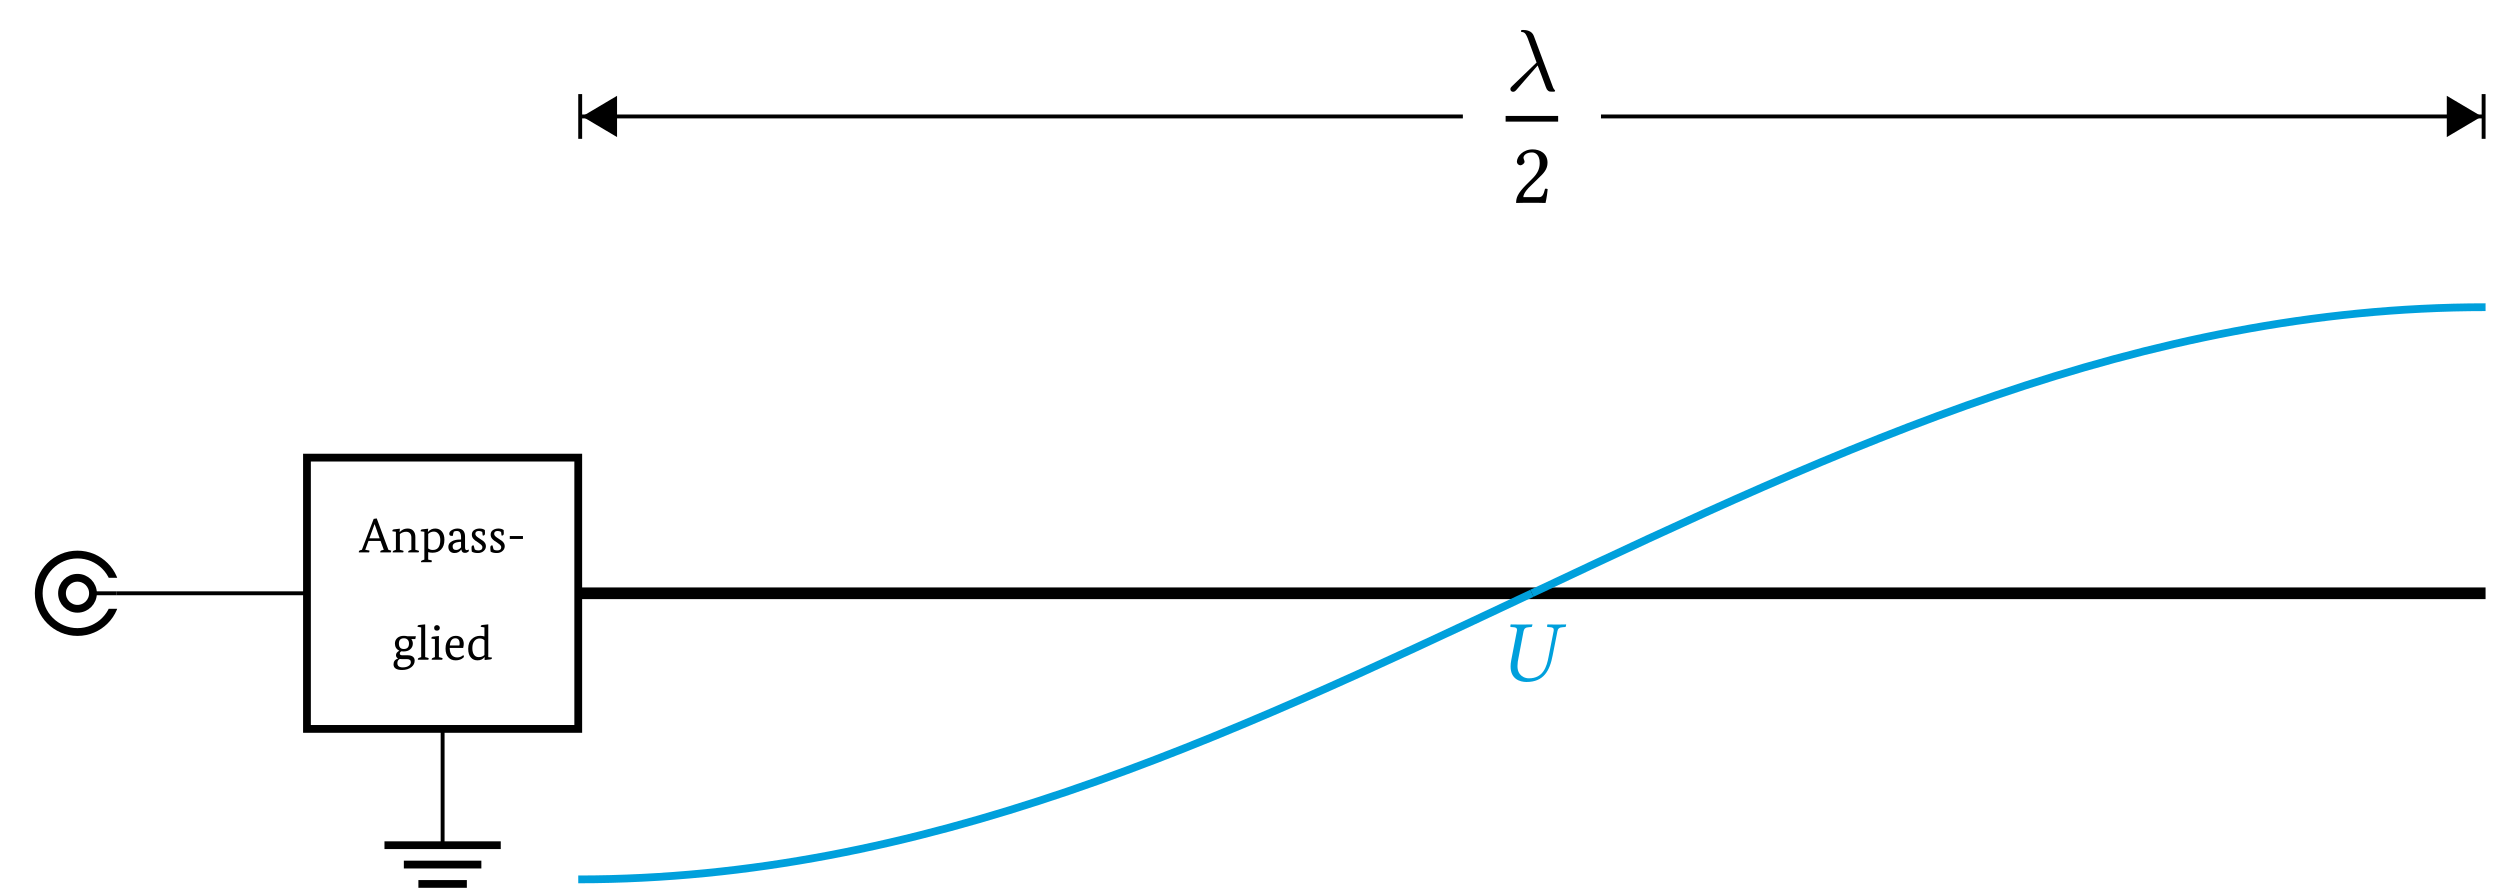
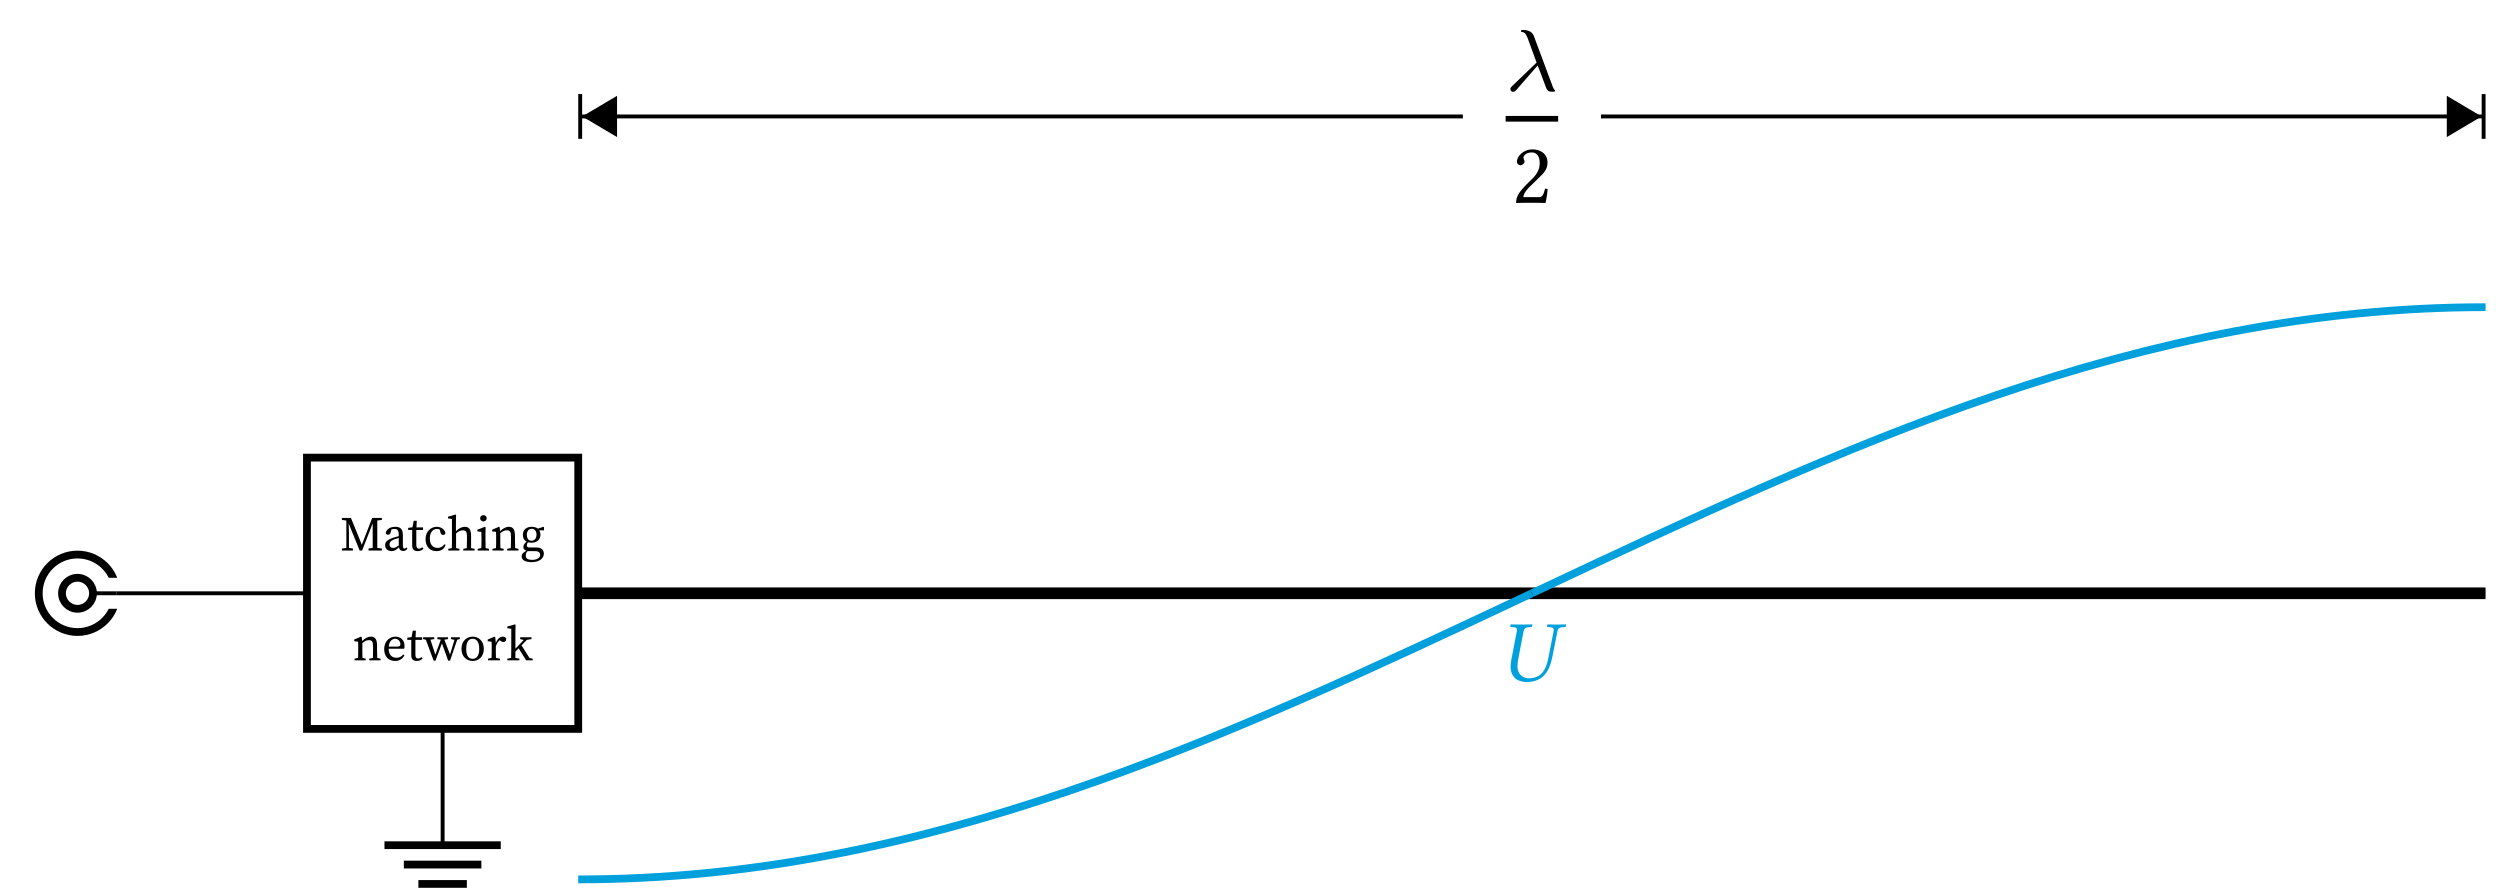
- <svg xmlns="http://www.w3.org/2000/svg" xmlns:xlink="http://www.w3.org/1999/xlink" width="255.117pt" height="90.838pt" viewBox="0 0 255.117 90.838" version="1.2">
+ <svg xmlns="http://www.w3.org/2000/svg" xmlns:xlink="http://www.w3.org/1999/xlink" width="255.117" height="90.838" viewBox="0 0 255.117 90.838">
  <defs>
    <g>
-       <symbol overflow="visible" id="glyph0-0">
-         <path style="stroke:none;" d="M 0.25 0 L 0.25 -3.484 L 2.672 -3.484 L 2.672 0 Z M 0.5 -0.25 L 2.422 -0.25 L 2.422 -3.234 L 0.5 -3.234 Z M 0.5 -0.25 " />
-       </symbol>
-       <symbol overflow="visible" id="glyph0-1">
-         <path style="stroke:none;" d="M 2.5 -0.266 L 2.172 -1.172 L 0.938 -1.172 L 0.609 -0.266 L 0.984 -0.203 C 1.023 -0.191 1.047 -0.176 1.047 -0.156 C 1.047 -0.125 1.031 -0.07 1 0 L -0.047 0 C -0.047 -0.008 -0.047 -0.023 -0.047 -0.047 C -0.047 -0.141 0.008 -0.203 0.125 -0.234 L 0.266 -0.266 L 1.469 -3.422 L 1.781 -3.469 L 2.969 -0.266 L 3.188 -0.203 C 3.238 -0.191 3.266 -0.176 3.266 -0.156 C 3.266 -0.133 3.242 -0.082 3.203 0 L 2.141 0 C 2.141 -0.008 2.141 -0.023 2.141 -0.047 C 2.141 -0.141 2.195 -0.195 2.312 -0.219 Z M 1.031 -1.438 L 2.078 -1.438 L 1.562 -2.891 Z M 1.031 -1.438 " />
-       </symbol>
-       <symbol overflow="visible" id="glyph0-2">
-         <path style="stroke:none;" d="M 0.5 -0.266 L 0.5 -2.109 L 0.141 -2.156 C 0.141 -2.176 0.141 -2.191 0.141 -2.203 C 0.141 -2.297 0.203 -2.348 0.328 -2.359 L 0.906 -2.422 L 0.875 -2.078 L 0.891 -2.078 C 1.004 -2.191 1.102 -2.27 1.188 -2.312 C 1.332 -2.395 1.508 -2.438 1.719 -2.438 C 1.957 -2.438 2.145 -2.359 2.281 -2.203 C 2.414 -2.055 2.484 -1.844 2.484 -1.562 L 2.484 -0.266 L 2.781 -0.188 C 2.832 -0.176 2.859 -0.156 2.859 -0.125 C 2.859 -0.082 2.836 -0.039 2.797 0 L 1.75 0 C 1.75 -0.008 1.75 -0.02 1.75 -0.031 C 1.75 -0.113 1.797 -0.172 1.891 -0.203 L 2.078 -0.266 L 2.078 -1.531 C 2.078 -1.727 2.02 -1.879 1.906 -1.984 C 1.812 -2.066 1.691 -2.109 1.547 -2.109 C 1.305 -2.109 1.094 -2.031 0.906 -1.875 L 0.906 -0.266 L 1.203 -0.188 C 1.254 -0.176 1.281 -0.156 1.281 -0.125 C 1.281 -0.082 1.266 -0.039 1.234 0 L 0.172 0 C 0.172 -0.008 0.172 -0.02 0.172 -0.031 C 0.172 -0.113 0.223 -0.172 0.328 -0.203 Z M 0.5 -0.266 " />
-       </symbol>
-       <symbol overflow="visible" id="glyph0-3">
-         <path style="stroke:none;" d="M 0.484 0.734 L 0.484 -2.109 L 0.109 -2.156 C 0.109 -2.176 0.109 -2.191 0.109 -2.203 C 0.109 -2.297 0.172 -2.348 0.297 -2.359 L 0.875 -2.422 L 0.844 -2.094 L 0.859 -2.094 C 1.055 -2.32 1.301 -2.438 1.594 -2.438 C 1.883 -2.438 2.113 -2.332 2.281 -2.125 C 2.445 -1.926 2.531 -1.648 2.531 -1.297 C 2.531 -0.859 2.414 -0.523 2.188 -0.297 C 1.977 -0.078 1.688 0.031 1.312 0.031 C 1.164 0.031 1.02 0.008 0.875 -0.031 L 0.875 0.734 L 1.172 0.797 C 1.223 0.805 1.25 0.828 1.25 0.859 C 1.25 0.91 1.234 0.957 1.203 1 L 0.141 1 C 0.141 0.977 0.141 0.961 0.141 0.953 C 0.141 0.879 0.191 0.828 0.297 0.797 Z M 1.453 -2.125 C 1.234 -2.125 1.039 -2.047 0.875 -1.891 L 0.875 -0.406 C 1.008 -0.301 1.164 -0.25 1.344 -0.25 C 1.852 -0.25 2.109 -0.586 2.109 -1.266 C 2.109 -1.535 2.047 -1.742 1.922 -1.891 C 1.805 -2.047 1.648 -2.125 1.453 -2.125 Z M 1.453 -2.125 " />
-       </symbol>
-       <symbol overflow="visible" id="glyph0-4">
-         <path style="stroke:none;" d="M 1.484 -1.547 C 1.484 -1.766 1.445 -1.926 1.375 -2.031 C 1.312 -2.133 1.203 -2.188 1.047 -2.188 C 0.941 -2.188 0.844 -2.164 0.75 -2.125 C 0.707 -2.039 0.672 -1.895 0.641 -1.688 C 0.586 -1.688 0.551 -1.688 0.531 -1.688 C 0.363 -1.688 0.281 -1.758 0.281 -1.906 C 0.281 -2.051 0.367 -2.176 0.547 -2.281 C 0.723 -2.383 0.914 -2.438 1.125 -2.438 C 1.633 -2.438 1.891 -2.16 1.891 -1.609 L 1.891 -0.516 C 1.891 -0.328 1.945 -0.234 2.062 -0.234 C 2.133 -0.234 2.191 -0.254 2.234 -0.297 C 2.266 -0.254 2.281 -0.207 2.281 -0.156 C 2.281 -0.125 2.25 -0.086 2.188 -0.047 C 2.113 0.016 2.016 0.047 1.891 0.047 C 1.66 0.047 1.535 -0.066 1.516 -0.297 L 1.5 -0.297 C 1.344 -0.055 1.113 0.062 0.812 0.062 C 0.625 0.062 0.473 0.004 0.359 -0.109 C 0.242 -0.223 0.188 -0.379 0.188 -0.578 C 0.188 -0.816 0.312 -1.004 0.562 -1.141 C 0.77 -1.254 1.031 -1.312 1.344 -1.312 L 1.484 -1.312 Z M 0.984 -0.25 C 1.172 -0.25 1.336 -0.336 1.484 -0.516 L 1.484 -1.078 L 1.344 -1.078 C 0.863 -1.035 0.625 -0.883 0.625 -0.625 C 0.625 -0.375 0.742 -0.25 0.984 -0.25 Z M 0.984 -0.25 " />
-       </symbol>
-       <symbol overflow="visible" id="glyph0-5">
-         <path style="stroke:none;" d="M 0.562 -0.312 C 0.656 -0.238 0.773 -0.203 0.922 -0.203 C 1.203 -0.203 1.344 -0.312 1.344 -0.531 C 1.344 -0.625 1.297 -0.711 1.203 -0.797 C 1.148 -0.848 1.047 -0.926 0.891 -1.031 C 0.691 -1.145 0.551 -1.25 0.469 -1.344 C 0.332 -1.477 0.266 -1.633 0.266 -1.812 C 0.266 -2.008 0.336 -2.16 0.484 -2.266 C 0.641 -2.379 0.832 -2.438 1.062 -2.438 C 1.281 -2.438 1.457 -2.383 1.594 -2.281 C 1.602 -2.156 1.609 -2.051 1.609 -1.969 C 1.609 -1.801 1.547 -1.719 1.422 -1.719 C 1.41 -1.719 1.395 -1.723 1.375 -1.734 L 1.328 -2.094 C 1.211 -2.156 1.098 -2.188 0.984 -2.188 C 0.742 -2.188 0.625 -2.086 0.625 -1.891 C 0.625 -1.766 0.719 -1.641 0.906 -1.516 C 1.082 -1.398 1.254 -1.285 1.422 -1.172 C 1.609 -1.016 1.703 -0.836 1.703 -0.641 C 1.703 -0.441 1.625 -0.273 1.469 -0.141 C 1.32 -0.004 1.125 0.062 0.875 0.062 C 0.625 0.062 0.422 0.016 0.266 -0.078 C 0.242 -0.223 0.234 -0.359 0.234 -0.484 C 0.234 -0.641 0.289 -0.719 0.406 -0.719 C 0.426 -0.719 0.441 -0.719 0.453 -0.719 Z M 0.562 -0.312 " />
-       </symbol>
-       <symbol overflow="visible" id="glyph0-6">
-         <path style="stroke:none;" d="M 1.641 -1.375 L 0.297 -1.375 L 0.297 -1.672 L 1.641 -1.672 Z M 1.641 -1.375 " />
-       </symbol>
-       <symbol overflow="visible" id="glyph0-7">
-         <path style="stroke:none;" d="M 0.266 -1.656 C 0.266 -1.895 0.359 -2.094 0.547 -2.25 C 0.711 -2.375 0.922 -2.438 1.172 -2.438 C 1.305 -2.438 1.438 -2.422 1.562 -2.391 L 2.406 -2.391 L 2.344 -2.109 L 1.938 -2.109 C 2.039 -1.973 2.094 -1.82 2.094 -1.656 C 2.094 -1.406 2 -1.203 1.812 -1.047 C 1.645 -0.91 1.426 -0.844 1.156 -0.844 C 1.07 -0.844 0.992 -0.848 0.922 -0.859 C 0.816 -0.805 0.766 -0.727 0.766 -0.625 C 0.766 -0.508 0.852 -0.453 1.031 -0.453 L 1.594 -0.453 C 1.801 -0.453 1.969 -0.406 2.094 -0.312 C 2.219 -0.219 2.281 -0.082 2.281 0.094 C 2.281 0.352 2.172 0.57 1.953 0.75 C 1.711 0.945 1.395 1.047 1 1.047 C 0.414 1.047 0.125 0.852 0.125 0.469 C 0.125 0.176 0.273 -0.02 0.578 -0.125 L 0.578 -0.141 C 0.441 -0.203 0.375 -0.312 0.375 -0.469 C 0.375 -0.645 0.488 -0.797 0.719 -0.922 C 0.414 -1.066 0.266 -1.312 0.266 -1.656 Z M 1.172 -1.094 C 1.523 -1.094 1.703 -1.281 1.703 -1.656 C 1.703 -1.82 1.656 -1.953 1.562 -2.047 C 1.469 -2.141 1.344 -2.188 1.188 -2.188 C 0.844 -2.188 0.672 -2.008 0.672 -1.656 C 0.672 -1.281 0.836 -1.094 1.172 -1.094 Z M 0.953 -0.062 C 0.891 -0.062 0.828 -0.066 0.766 -0.078 C 0.598 0.004 0.516 0.145 0.516 0.344 C 0.516 0.633 0.695 0.781 1.062 0.781 C 1.32 0.781 1.523 0.727 1.672 0.625 C 1.816 0.531 1.891 0.406 1.891 0.25 C 1.891 0.039 1.754 -0.062 1.484 -0.062 Z M 0.953 -0.062 " />
-       </symbol>
-       <symbol overflow="visible" id="glyph0-8">
-         <path style="stroke:none;" d="M 0.484 -0.266 L 0.484 -3.297 L 0.125 -3.359 C 0.113 -3.367 0.109 -3.379 0.109 -3.391 C 0.109 -3.484 0.172 -3.535 0.297 -3.547 L 0.891 -3.609 L 0.891 -0.266 L 1.188 -0.188 C 1.227 -0.176 1.25 -0.156 1.25 -0.125 C 1.25 -0.082 1.234 -0.039 1.203 0 L 0.156 0 C 0.145 -0.008 0.141 -0.02 0.141 -0.031 C 0.141 -0.113 0.191 -0.172 0.297 -0.203 Z M 0.484 -0.266 " />
-       </symbol>
-       <symbol overflow="visible" id="glyph0-9">
-         <path style="stroke:none;" d="M 0.5 -0.266 L 0.5 -2.109 L 0.141 -2.156 C 0.141 -2.176 0.141 -2.191 0.141 -2.203 C 0.141 -2.297 0.203 -2.348 0.328 -2.359 L 0.906 -2.422 L 0.906 -0.266 L 1.203 -0.188 C 1.254 -0.176 1.281 -0.156 1.281 -0.125 C 1.281 -0.082 1.266 -0.039 1.234 0 L 0.172 0 C 0.172 -0.008 0.172 -0.02 0.172 -0.031 C 0.172 -0.113 0.223 -0.172 0.328 -0.203 Z M 0.422 -3.25 C 0.422 -3.332 0.445 -3.398 0.5 -3.453 C 0.562 -3.504 0.629 -3.531 0.703 -3.531 C 0.785 -3.531 0.852 -3.504 0.906 -3.453 C 0.969 -3.398 1 -3.332 1 -3.25 C 1 -3.156 0.969 -3.082 0.906 -3.031 C 0.852 -2.988 0.785 -2.969 0.703 -2.969 C 0.617 -2.969 0.551 -2.988 0.5 -3.031 C 0.445 -3.082 0.422 -3.156 0.422 -3.25 Z M 0.422 -3.25 " />
-       </symbol>
-       <symbol overflow="visible" id="glyph0-10">
-         <path style="stroke:none;" d="M 0.641 -1.203 C 0.648 -0.891 0.719 -0.648 0.844 -0.484 C 0.977 -0.316 1.172 -0.234 1.422 -0.234 C 1.641 -0.234 1.844 -0.312 2.031 -0.469 C 2.062 -0.445 2.082 -0.398 2.094 -0.328 C 2.094 -0.254 2.02 -0.176 1.875 -0.094 C 1.695 0.008 1.488 0.062 1.25 0.062 C 0.945 0.062 0.707 -0.031 0.531 -0.219 C 0.32 -0.426 0.219 -0.734 0.219 -1.141 C 0.219 -1.555 0.328 -1.883 0.547 -2.125 C 0.734 -2.332 0.973 -2.438 1.266 -2.438 C 1.523 -2.438 1.727 -2.363 1.875 -2.219 C 2.008 -2.062 2.078 -1.859 2.078 -1.609 C 2.078 -1.504 2.055 -1.367 2.016 -1.203 Z M 1.219 -2.188 C 0.883 -2.188 0.695 -1.941 0.656 -1.453 L 1.625 -1.453 C 1.645 -1.516 1.656 -1.582 1.656 -1.656 C 1.656 -2.008 1.508 -2.188 1.219 -2.188 Z M 1.219 -2.188 " />
-       </symbol>
-       <symbol overflow="visible" id="glyph0-11">
-         <path style="stroke:none;" d="M 1.891 -0.281 C 1.723 -0.051 1.484 0.062 1.172 0.062 C 0.898 0.062 0.68 -0.023 0.516 -0.203 C 0.316 -0.398 0.219 -0.707 0.219 -1.125 C 0.219 -1.562 0.348 -1.895 0.609 -2.125 C 0.828 -2.332 1.102 -2.438 1.438 -2.438 C 1.594 -2.438 1.738 -2.414 1.875 -2.375 L 1.875 -3.297 L 1.5 -3.359 C 1.5 -3.367 1.5 -3.379 1.5 -3.391 C 1.5 -3.484 1.562 -3.535 1.688 -3.547 L 2.266 -3.609 L 2.266 -0.266 L 2.641 -0.219 C 2.641 -0.207 2.641 -0.195 2.641 -0.188 C 2.641 -0.094 2.578 -0.039 2.453 -0.031 L 1.891 0.031 Z M 1.297 -0.266 C 1.535 -0.266 1.727 -0.336 1.875 -0.484 L 1.875 -1.984 C 1.75 -2.109 1.586 -2.172 1.391 -2.172 C 1.172 -2.172 0.992 -2.086 0.859 -1.922 C 0.711 -1.742 0.641 -1.5 0.641 -1.188 C 0.641 -0.875 0.703 -0.641 0.828 -0.484 C 0.941 -0.336 1.098 -0.266 1.297 -0.266 Z M 1.297 -0.266 " />
-       </symbol>
-       <symbol overflow="visible" id="glyph1-0">
-         <path style="stroke:none;" d="M 0 0 L 4.469 0 L 4.469 -6.234 L 0 -6.234 Z M 0.719 -0.453 L 2.234 -2.719 L 3.75 -0.453 Z M 0.453 -5.391 L 1.969 -3.125 L 0.453 -0.844 Z M 2.5 -3.125 L 4.016 -5.391 L 4.016 -0.844 Z M 2.234 -3.516 L 0.719 -5.781 L 3.75 -5.781 Z M 2.234 -3.516 " />
-       </symbol>
-       <symbol overflow="visible" id="glyph1-1">
-         <path style="stroke:none;" d="M 1.828 0.094 C 3.578 0.094 4.203 -1.047 4.5 -2.641 L 4.984 -5.094 C 5.031 -5.344 5.172 -5.484 5.547 -5.5 L 5.766 -5.516 C 5.812 -5.516 5.844 -5.547 5.844 -5.594 L 5.875 -5.766 L 5.859 -5.781 C 5.453 -5.781 5.109 -5.766 4.922 -5.766 C 4.719 -5.766 4.375 -5.781 3.984 -5.781 L 3.953 -5.766 L 3.922 -5.594 C 3.922 -5.547 3.953 -5.516 3.984 -5.516 L 4.203 -5.5 C 4.5 -5.484 4.609 -5.406 4.609 -5.219 C 4.609 -5.188 4.609 -5.141 4.594 -5.094 L 4.078 -2.469 C 3.891 -1.469 3.531 -0.281 2.078 -0.281 C 1.656 -0.281 1.344 -0.469 1.141 -0.719 C 0.953 -0.969 0.906 -1.25 0.906 -1.531 C 0.906 -1.812 0.953 -2.125 1.016 -2.406 L 1.531 -5.109 C 1.594 -5.359 1.734 -5.484 2.094 -5.5 L 2.312 -5.516 C 2.359 -5.516 2.391 -5.547 2.391 -5.594 L 2.438 -5.766 L 2.406 -5.781 C 2.016 -5.781 1.656 -5.766 1.312 -5.766 C 0.969 -5.766 0.641 -5.781 0.234 -5.781 L 0.203 -5.766 L 0.172 -5.594 C 0.172 -5.547 0.203 -5.516 0.234 -5.516 L 0.453 -5.5 C 0.734 -5.484 0.859 -5.422 0.859 -5.234 C 0.859 -5.188 0.859 -5.156 0.844 -5.109 L 0.266 -2.109 C 0.219 -1.875 0.203 -1.672 0.203 -1.484 C 0.203 -0.203 1.156 0.094 1.828 0.094 Z M 1.828 0.094 " />
-       </symbol>
-       <symbol overflow="visible" id="glyph1-2">
-         <path style="stroke:none;" d="M 0.547 -4.188 C 0.547 -4 0.719 -3.828 0.906 -3.828 C 1.047 -3.828 1.328 -4 1.328 -4.188 C 1.328 -4.266 1.312 -4.312 1.281 -4.375 C 1.266 -4.438 1.219 -4.516 1.219 -4.594 C 1.219 -4.812 1.453 -5.141 2.094 -5.141 C 2.422 -5.141 2.875 -4.922 2.875 -4.062 C 2.875 -3.484 2.672 -3.016 2.141 -2.484 L 1.484 -1.828 C 0.609 -0.938 0.469 -0.516 0.469 0.016 C 0.469 0.016 0.922 0 1.203 0 L 2.766 0 C 3.062 0 3.469 0.016 3.469 0.016 C 3.578 -0.453 3.672 -1.125 3.688 -1.391 C 3.625 -1.438 3.516 -1.453 3.422 -1.438 C 3.266 -0.797 3.125 -0.578 2.797 -0.578 L 1.203 -0.578 C 1.203 -1.016 1.828 -1.625 1.875 -1.656 L 2.766 -2.531 C 3.281 -3.016 3.672 -3.422 3.672 -4.094 C 3.672 -5.062 2.875 -5.453 2.156 -5.453 C 1.156 -5.453 0.547 -4.719 0.547 -4.188 Z M 0.547 -4.188 " />
-       </symbol>
-       <symbol overflow="visible" id="glyph2-0">
-         <path style="stroke:none;" d="" />
-       </symbol>
-       <symbol overflow="visible" id="glyph2-1">
-         <path style="stroke:none;" d="M 3.266 -2.578 C 3.797 -1.25 4.125 -0.25 4.203 -0.141 C 4.391 0.094 4.453 0.094 4.734 0.094 L 4.938 0.094 C 5 0.094 5.047 0.062 5.047 0 C 5.047 -0.047 5.016 -0.062 4.984 -0.094 C 4.875 -0.219 4.828 -0.328 4.781 -0.484 L 2.875 -5.594 C 2.672 -6.141 2.078 -6.203 1.766 -6.203 C 1.688 -6.203 1.562 -6.203 1.562 -6.094 C 1.562 -6 1.641 -5.984 1.734 -5.984 C 2 -5.938 2.109 -5.688 2.25 -5.359 L 3.156 -2.875 L 0.641 -0.453 C 0.547 -0.359 0.484 -0.297 0.484 -0.156 C 0.484 0.031 0.641 0.109 0.766 0.109 C 0.922 0.109 1.031 -0.016 1.062 -0.047 Z M 3.266 -2.578 " />
-       </symbol>
+       <g id="glyph-0-0">
+         <path d="M 0.188 0 L 1.312 0 L 1.312 -0.203 L 0.906 -0.266 L 0.906 -1.828 L 0.875 -2.766 L 2 0 L 2.25 0 L 3.328 -2.766 L 3.328 -1.531 C 3.328 -1.109 3.328 -0.672 3.328 -0.266 L 2.906 -0.203 L 2.906 0 L 4.266 0 L 4.266 -0.203 L 3.797 -0.266 C 3.797 -0.688 3.797 -1.109 3.797 -1.547 L 3.797 -1.781 C 3.797 -2.219 3.797 -2.641 3.797 -3.062 L 4.266 -3.125 L 4.266 -3.328 L 3.281 -3.328 L 2.219 -0.594 L 1.109 -3.328 L 0.188 -3.328 L 0.188 -3.125 L 0.641 -3.062 L 0.641 -0.266 L 0.188 -0.203 Z M 0.188 0 " />
+       </g>
+       <g id="glyph-0-1">
+         <path d="M 2.062 0.047 C 2.234 0.047 2.375 -0.016 2.5 -0.203 L 2.406 -0.312 C 2.344 -0.25 2.297 -0.203 2.203 -0.203 C 2.094 -0.203 2.031 -0.281 2.031 -0.5 L 2.031 -1.562 C 2.031 -2.188 1.781 -2.422 1.25 -2.422 C 0.75 -2.422 0.375 -2.188 0.281 -1.812 C 0.297 -1.672 0.375 -1.609 0.516 -1.609 C 0.656 -1.609 0.734 -1.688 0.781 -1.844 L 0.875 -2.172 C 0.984 -2.188 1.062 -2.203 1.141 -2.203 C 1.469 -2.203 1.609 -2.078 1.609 -1.594 L 1.609 -1.469 C 1.406 -1.422 1.203 -1.359 1.047 -1.312 C 0.375 -1.062 0.219 -0.844 0.219 -0.562 C 0.219 -0.141 0.531 0.062 0.891 0.062 C 1.188 0.062 1.344 -0.062 1.625 -0.328 C 1.656 -0.094 1.828 0.047 2.062 0.047 Z M 0.672 -0.625 C 0.672 -0.781 0.719 -0.969 1.156 -1.141 C 1.25 -1.172 1.438 -1.234 1.609 -1.281 L 1.609 -0.516 C 1.328 -0.328 1.234 -0.266 1.062 -0.266 C 0.828 -0.266 0.672 -0.375 0.672 -0.625 Z M 0.672 -0.625 " />
+       </g>
+       <g id="glyph-0-2">
+         <path d="M 0.875 -0.562 L 0.875 -2.094 L 1.562 -2.094 L 1.562 -2.359 L 0.891 -2.359 L 0.922 -3.031 L 0.609 -3.031 L 0.484 -2.375 L 0.047 -2.312 L 0.047 -2.094 L 0.453 -2.094 L 0.453 -0.922 C 0.453 -0.734 0.453 -0.625 0.453 -0.5 C 0.453 -0.109 0.672 0.062 1.016 0.062 C 1.266 0.062 1.469 -0.031 1.609 -0.203 L 1.484 -0.328 C 1.359 -0.234 1.266 -0.188 1.156 -0.188 C 0.984 -0.188 0.875 -0.297 0.875 -0.562 Z M 0.875 -0.562 " />
+       </g>
+       <g id="glyph-0-3">
+         <path d="M 1.375 -2.203 C 1.453 -2.203 1.547 -2.188 1.641 -2.156 L 1.734 -1.828 C 1.766 -1.688 1.844 -1.594 2 -1.594 C 2.125 -1.594 2.219 -1.656 2.234 -1.781 C 2.172 -2.141 1.797 -2.422 1.359 -2.422 C 0.766 -2.422 0.203 -1.953 0.203 -1.172 C 0.203 -0.406 0.641 0.062 1.328 0.062 C 1.797 0.062 2.109 -0.156 2.25 -0.578 L 2.125 -0.641 C 1.969 -0.391 1.719 -0.266 1.438 -0.266 C 0.969 -0.266 0.641 -0.594 0.641 -1.219 C 0.641 -1.859 0.953 -2.203 1.375 -2.203 Z M 1.375 -2.203 " />
+       </g>
+       <g id="glyph-0-4">
+         <path d="M 0.531 -1.047 C 0.531 -0.828 0.531 -0.5 0.516 -0.25 L 0.156 -0.172 L 0.156 0 L 1.297 0 L 1.297 -0.172 L 0.953 -0.25 C 0.953 -0.5 0.953 -0.828 0.953 -1.047 L 0.953 -1.75 C 1.203 -1.969 1.406 -2.062 1.656 -2.062 C 1.938 -2.062 2.062 -1.922 2.062 -1.469 L 2.062 -1.047 C 2.062 -0.812 2.047 -0.484 2.047 -0.25 L 1.688 -0.172 L 1.688 0 L 2.844 0 L 2.844 -0.172 L 2.484 -0.25 C 2.484 -0.5 2.484 -0.812 2.484 -1.047 L 2.484 -1.5 C 2.484 -2.156 2.266 -2.422 1.844 -2.422 C 1.531 -2.422 1.172 -2.234 0.938 -1.969 L 0.938 -2.922 L 0.953 -3.625 L 0.891 -3.672 L 0.125 -3.453 L 0.125 -3.281 L 0.531 -3.219 Z M 0.531 -1.047 " />
+       </g>
+       <g id="glyph-0-5">
+         <path d="M 0.766 -2.969 C 0.938 -2.969 1.094 -3.109 1.094 -3.297 C 1.094 -3.484 0.938 -3.609 0.766 -3.609 C 0.578 -3.609 0.422 -3.484 0.422 -3.297 C 0.422 -3.109 0.578 -2.969 0.766 -2.969 Z M 1.328 -0.172 L 0.984 -0.25 C 0.969 -0.5 0.969 -0.828 0.969 -1.047 L 0.969 -1.703 L 0.984 -2.375 L 0.906 -2.422 L 0.141 -2.125 L 0.141 -1.953 L 0.547 -1.906 C 0.547 -1.703 0.562 -1.547 0.562 -1.281 L 0.562 -1.047 C 0.562 -0.828 0.547 -0.5 0.547 -0.25 L 0.172 -0.172 L 0.172 0 L 1.328 0 Z M 1.328 -0.172 " />
+       </g>
+       <g id="glyph-0-6">
+         <path d="M 1.875 -2.422 C 1.562 -2.422 1.219 -2.234 0.984 -1.969 L 0.938 -2.375 L 0.859 -2.422 L 0.172 -2.125 L 0.172 -1.953 L 0.562 -1.906 C 0.578 -1.703 0.578 -1.562 0.578 -1.281 L 0.578 -1.047 C 0.578 -0.812 0.578 -0.5 0.562 -0.25 L 0.203 -0.172 L 0.203 0 L 1.344 0 L 1.344 -0.172 L 1.016 -0.25 C 1 -0.5 1 -0.828 1 -1.047 L 1 -1.766 C 1.25 -1.984 1.453 -2.062 1.672 -2.062 C 1.969 -2.062 2.094 -1.922 2.094 -1.469 L 2.094 -1.047 C 2.094 -0.812 2.078 -0.484 2.078 -0.25 L 1.703 -0.172 L 1.703 0 L 2.859 0 L 2.859 -0.172 L 2.516 -0.25 C 2.516 -0.5 2.5 -0.812 2.5 -1.047 L 2.5 -1.5 C 2.5 -2.156 2.297 -2.422 1.875 -2.422 Z M 1.875 -2.422 " />
+       </g>
+       <g id="glyph-0-7">
+         <path d="M 1.203 -2.219 C 1.5 -2.219 1.688 -1.984 1.688 -1.625 C 1.688 -1.25 1.5 -1 1.172 -1 C 0.875 -1 0.703 -1.234 0.703 -1.609 C 0.703 -1.969 0.891 -2.219 1.203 -2.219 Z M 0.297 -1.609 C 0.297 -1.266 0.438 -1.031 0.672 -0.906 C 0.422 -0.688 0.344 -0.516 0.344 -0.359 C 0.344 -0.156 0.453 -0.047 0.672 0.016 C 0.297 0.203 0.172 0.375 0.172 0.594 C 0.172 0.938 0.484 1.188 1.203 1.188 C 2.016 1.188 2.438 0.766 2.438 0.328 C 2.438 -0.078 2.188 -0.312 1.641 -0.312 L 0.984 -0.312 C 0.75 -0.312 0.703 -0.391 0.703 -0.531 C 0.703 -0.641 0.734 -0.734 0.812 -0.844 C 0.922 -0.812 1.047 -0.797 1.188 -0.797 C 1.703 -0.797 2.094 -1.094 2.094 -1.609 C 2.094 -1.781 2.047 -1.938 1.969 -2.062 L 2.453 -2.062 L 2.453 -2.375 L 2.391 -2.422 L 1.828 -2.234 C 1.672 -2.359 1.453 -2.422 1.188 -2.422 C 0.672 -2.422 0.297 -2.125 0.297 -1.609 Z M 1.234 0.953 C 0.828 0.953 0.594 0.828 0.594 0.5 C 0.594 0.344 0.641 0.203 0.781 0.062 C 0.844 0.062 0.922 0.062 0.984 0.062 L 1.562 0.062 C 1.922 0.062 2.062 0.234 2.062 0.453 C 2.062 0.734 1.766 0.953 1.234 0.953 Z M 1.234 0.953 " />
+       </g>
+       <g id="glyph-0-8">
+         <path d="M 1.344 -2.203 C 1.641 -2.203 1.875 -1.938 1.875 -1.656 C 1.875 -1.516 1.828 -1.406 1.578 -1.406 L 0.688 -1.406 C 0.734 -1.984 1.062 -2.203 1.344 -2.203 Z M 1.359 -2.422 C 0.75 -2.422 0.219 -1.922 0.219 -1.156 C 0.219 -0.391 0.656 0.062 1.328 0.062 C 1.781 0.062 2.109 -0.156 2.281 -0.516 L 2.172 -0.609 C 1.984 -0.391 1.797 -0.266 1.469 -0.266 C 1 -0.266 0.688 -0.578 0.672 -1.188 L 2.25 -1.188 C 2.281 -1.25 2.297 -1.359 2.297 -1.469 C 2.297 -2.078 1.891 -2.422 1.359 -2.422 Z M 1.359 -2.422 " />
+       </g>
+       <g id="glyph-0-9">
+         <path d="M 2.844 -2.172 L 3.203 -2.094 L 2.75 -0.594 L 2.172 -2.109 L 2.547 -2.172 L 2.547 -2.359 L 1.453 -2.359 L 1.453 -2.172 L 1.812 -2.109 L 1.25 -0.578 L 0.75 -2.109 L 1.141 -2.172 L 1.141 -2.359 L 0 -2.359 L 0 -2.172 L 0.281 -2.109 L 1.078 0.031 L 1.266 0.031 L 1.922 -1.734 L 2.562 0.031 L 2.75 0.031 L 3.484 -2.109 L 3.75 -2.172 L 3.75 -2.359 L 2.844 -2.359 Z M 2.844 -2.172 " />
+       </g>
+       <g id="glyph-0-10">
+         <path d="M 1.359 0.062 C 1.938 0.062 2.5 -0.344 2.5 -1.172 C 2.5 -2 1.938 -2.422 1.359 -2.422 C 0.781 -2.422 0.219 -2 0.219 -1.172 C 0.219 -0.344 0.781 0.062 1.359 0.062 Z M 1.359 -0.156 C 0.922 -0.156 0.703 -0.5 0.703 -1.172 C 0.703 -1.844 0.922 -2.203 1.359 -2.203 C 1.781 -2.203 2.031 -1.844 2.031 -1.172 C 2.031 -0.5 1.781 -0.156 1.359 -0.156 Z M 1.359 -0.156 " />
+       </g>
+       <g id="glyph-0-11">
+         <path d="M 0.203 0 L 1.422 0 L 1.422 -0.172 L 1.016 -0.25 C 1 -0.5 1 -0.828 1 -1.047 L 1 -1.422 C 1.078 -1.703 1.219 -1.906 1.406 -2.062 L 1.469 -2 C 1.562 -1.922 1.656 -1.875 1.781 -1.875 C 1.969 -1.875 2.062 -2 2.062 -2.234 C 2 -2.344 1.859 -2.422 1.703 -2.422 C 1.438 -2.422 1.156 -2.188 1 -1.781 L 0.938 -2.375 L 0.859 -2.422 L 0.172 -2.125 L 0.172 -1.953 L 0.562 -1.906 C 0.578 -1.703 0.578 -1.562 0.578 -1.281 L 0.578 -1.047 C 0.578 -0.812 0.578 -0.484 0.562 -0.25 L 0.203 -0.172 Z M 0.203 0 " />
+       </g>
+       <g id="glyph-0-12">
+         <path d="M 0.125 -3.453 L 0.125 -3.281 L 0.531 -3.219 L 0.531 -1.047 C 0.531 -0.781 0.531 -0.516 0.516 -0.25 L 0.125 -0.172 L 0.125 0 L 1.359 0 L 1.359 -0.172 L 0.953 -0.25 C 0.953 -0.469 0.953 -0.688 0.953 -0.891 L 1.281 -1.234 L 2.047 0 L 2.719 0 L 2.719 -0.172 L 2.391 -0.234 L 1.578 -1.531 L 2.125 -2.094 L 2.594 -2.172 L 2.594 -2.359 L 1.438 -2.359 L 1.438 -2.172 L 1.797 -2.078 L 0.953 -1.188 L 0.953 -2.922 L 0.969 -3.625 L 0.906 -3.672 Z M 0.125 -3.453 " />
+       </g>
+       <g id="glyph-1-0">
+         <path d="M 1.828 0.094 C 3.578 0.094 4.203 -1.047 4.5 -2.641 L 4.984 -5.094 C 5.031 -5.344 5.172 -5.484 5.547 -5.5 L 5.766 -5.516 C 5.812 -5.516 5.844 -5.547 5.844 -5.594 L 5.875 -5.766 L 5.859 -5.781 C 5.453 -5.781 5.109 -5.766 4.922 -5.766 C 4.719 -5.766 4.375 -5.781 3.984 -5.781 L 3.953 -5.766 L 3.922 -5.594 C 3.922 -5.547 3.953 -5.516 3.984 -5.516 L 4.203 -5.5 C 4.5 -5.484 4.609 -5.406 4.609 -5.219 C 4.609 -5.188 4.609 -5.141 4.594 -5.094 L 4.078 -2.469 C 3.891 -1.469 3.531 -0.281 2.078 -0.281 C 1.656 -0.281 1.344 -0.469 1.141 -0.719 C 0.953 -0.969 0.906 -1.25 0.906 -1.531 C 0.906 -1.812 0.953 -2.125 1.016 -2.406 L 1.531 -5.109 C 1.594 -5.359 1.734 -5.484 2.094 -5.5 L 2.312 -5.516 C 2.359 -5.516 2.391 -5.547 2.391 -5.594 L 2.438 -5.766 L 2.406 -5.781 C 2.016 -5.781 1.656 -5.766 1.312 -5.766 C 0.969 -5.766 0.641 -5.781 0.234 -5.781 L 0.203 -5.766 L 0.172 -5.594 C 0.172 -5.547 0.203 -5.516 0.234 -5.516 L 0.453 -5.5 C 0.734 -5.484 0.859 -5.422 0.859 -5.234 C 0.859 -5.188 0.859 -5.156 0.844 -5.109 L 0.266 -2.109 C 0.219 -1.875 0.203 -1.672 0.203 -1.484 C 0.203 -0.203 1.156 0.094 1.828 0.094 Z M 1.828 0.094 " />
+       </g>
+       <g id="glyph-1-1">
+         <path d="M 0.547 -4.188 C 0.547 -4 0.719 -3.828 0.906 -3.828 C 1.047 -3.828 1.328 -4 1.328 -4.188 C 1.328 -4.266 1.312 -4.312 1.281 -4.375 C 1.266 -4.438 1.219 -4.516 1.219 -4.594 C 1.219 -4.812 1.453 -5.141 2.094 -5.141 C 2.422 -5.141 2.875 -4.922 2.875 -4.062 C 2.875 -3.484 2.672 -3.016 2.141 -2.484 L 1.484 -1.828 C 0.609 -0.938 0.469 -0.516 0.469 0.016 C 0.469 0.016 0.922 0 1.203 0 L 2.766 0 C 3.062 0 3.469 0.016 3.469 0.016 C 3.578 -0.453 3.672 -1.125 3.688 -1.391 C 3.625 -1.438 3.516 -1.453 3.422 -1.438 C 3.266 -0.797 3.125 -0.578 2.797 -0.578 L 1.203 -0.578 C 1.203 -1.016 1.828 -1.625 1.875 -1.656 L 2.766 -2.531 C 3.281 -3.016 3.672 -3.422 3.672 -4.094 C 3.672 -5.062 2.875 -5.453 2.156 -5.453 C 1.156 -5.453 0.547 -4.719 0.547 -4.188 Z M 0.547 -4.188 " />
+       </g>
+       <g id="glyph-2-0">
+         <path d="M 3.266 -2.578 C 3.797 -1.25 4.125 -0.25 4.203 -0.141 C 4.391 0.094 4.453 0.094 4.734 0.094 L 4.938 0.094 C 5 0.094 5.047 0.062 5.047 0 C 5.047 -0.047 5.016 -0.062 4.984 -0.094 C 4.875 -0.219 4.828 -0.328 4.781 -0.484 L 2.875 -5.594 C 2.672 -6.141 2.078 -6.203 1.766 -6.203 C 1.688 -6.203 1.562 -6.203 1.562 -6.094 C 1.562 -6 1.641 -5.984 1.734 -5.984 C 2 -5.938 2.109 -5.688 2.25 -5.359 L 3.156 -2.875 L 0.641 -0.453 C 0.547 -0.359 0.484 -0.297 0.484 -0.156 C 0.484 0.031 0.641 0.109 0.766 0.109 C 0.922 0.109 1.031 -0.016 1.062 -0.047 Z M 3.266 -2.578 " />
+       </g>
    </g>
-     <clipPath id="clip1">
-       <path d="M 38 85 L 52 85 L 52 90.602 L 38 90.602 Z M 38 85 " />
+     <clipPath id="clip-0">
+       <path clip-rule="nonzero" d="M 38 85 L 52 85 L 52 90.602 L 38 90.602 Z M 38 85 " />
    </clipPath>
-     <clipPath id="clip2">
-       <path d="M 58 59 L 254.238 59 L 254.238 62 L 58 62 Z M 58 59 " />
+     <clipPath id="clip-1">
+       <path clip-rule="nonzero" d="M 58 59 L 254.238 59 L 254.238 62 L 58 62 Z M 58 59 " />
    </clipPath>
-     <clipPath id="clip3">
-       <path d="M 0 52.633 L 15.816 52.633 L 15.816 58.961 L 0 58.961 Z M 0 58.961 L 6.328 58.961 L 6.328 62.125 L 0 62.125 Z M 0 62.125 L 15.816 62.125 L 15.816 68.453 L 0 68.453 Z M 0 62.125 " />
+     <clipPath id="clip-2">
+       <path clip-rule="nonzero" d="M 0 52.633 L 15.816 52.633 L 15.816 58.961 L 0 58.961 Z M 0 58.961 L 6.328 58.961 L 6.328 62.125 L 0 62.125 Z M 0 62.125 L 15.816 62.125 L 15.816 68.453 L 0 68.453 Z M 0 62.125 " />
    </clipPath>
-     <clipPath id="clip4">
-       <path d="M 145 20 L 254.238 20 L 254.238 72 L 145 72 Z M 145 20 " />
+     <clipPath id="clip-3">
+       <path clip-rule="nonzero" d="M 145 20 L 254.238 20 L 254.238 72 L 145 72 Z M 145 20 " />
    </clipPath>
-     <clipPath id="clip5">
-       <path d="M 47 49 L 168 49 L 168 90.602 L 47 90.602 Z M 47 49 " />
+     <clipPath id="clip-4">
+       <path clip-rule="nonzero" d="M 47 49 L 168 49 L 168 90.602 L 47 90.602 Z M 47 49 " />
    </clipPath>
-     <clipPath id="clip6">
-       <path d="M 244 4 L 254.238 4 L 254.238 20 L 244 20 Z M 244 4 " />
+     <clipPath id="clip-5">
+       <path clip-rule="nonzero" d="M 244 4 L 254.238 4 L 254.238 20 L 244 20 Z M 244 4 " />
    </clipPath>
  </defs>
-   <g id="surface1">
-     <path style="fill:none;stroke-width:0.399;stroke-linecap:butt;stroke-linejoin:miter;stroke:rgb(0%,0%,0%);stroke-opacity:1;stroke-miterlimit:10;" d="M 0 0.002 L 0 -11.906 " transform="matrix(0.996551,0,0,-0.996551,45.16767,74.38474)" />
-     <g clip-path="url(#clip1)" clip-rule="nonzero">
-       <path style="fill:none;stroke-width:0.797;stroke-linecap:butt;stroke-linejoin:miter;stroke:rgb(0%,0%,0%);stroke-opacity:1;stroke-miterlimit:10;" d="M -5.954 -11.906 L 5.954 -11.906 M -3.97 -13.89 L 3.967 -13.89 M -2.481 -15.873 L 2.482 -15.873 " transform="matrix(0.996551,0,0,-0.996551,45.16767,74.38474)" />
-     </g>
-     <path style="fill:none;stroke-width:0.797;stroke-linecap:butt;stroke-linejoin:miter;stroke:rgb(0%,0%,0%);stroke-opacity:1;stroke-miterlimit:10;" d="M -13.891 27.781 L 13.888 27.781 L 13.888 0.002 L -13.891 0.002 Z M -13.891 27.781 " transform="matrix(0.996551,0,0,-0.996551,45.16767,74.38474)" />
-     <g clip-path="url(#clip2)" clip-rule="nonzero">
-       <path style="fill:none;stroke-width:1.196;stroke-linecap:butt;stroke-linejoin:miter;stroke:rgb(0%,0%,0%);stroke-opacity:1;stroke-miterlimit:10;" d="M 13.888 13.89 L 62.717 13.89 M 62.717 13.89 L 160.37 13.89 M 160.37 13.89 L 209.198 13.89 " transform="matrix(0.996551,0,0,-0.996551,45.16767,74.38474)" />
-     </g>
-     <g style="fill:rgb(0%,0%,0%);fill-opacity:1;">
-       <use xlink:href="#glyph0-1" x="36.664" y="56.373" />
-       <use xlink:href="#glyph0-2" x="39.901" y="56.373" />
-       <use xlink:href="#glyph0-3" x="42.82" y="56.373" />
-       <use xlink:href="#glyph0-4" x="45.565" y="56.373" />
-       <use xlink:href="#glyph0-5" x="47.883" y="56.373" />
-       <use xlink:href="#glyph0-5" x="49.804" y="56.373" />
-       <use xlink:href="#glyph0-6" x="51.725" y="56.373" />
-     </g>
-     <g style="fill:rgb(0%,0%,0%);fill-opacity:1;">
-       <use xlink:href="#glyph0-7" x="40.034" y="67.323" />
-       <use xlink:href="#glyph0-8" x="42.497" y="67.323" />
-       <use xlink:href="#glyph0-9" x="43.882" y="67.323" />
-     </g>
-     <g style="fill:rgb(0%,0%,0%);fill-opacity:1;">
-       <use xlink:href="#glyph0-10" x="45.247" y="67.323" />
-       <use xlink:href="#glyph0-11" x="47.56" y="67.323" />
-     </g>
-     <path style="fill:none;stroke-width:0.399;stroke-linecap:butt;stroke-linejoin:miter;stroke:rgb(0%,0%,0%);stroke-opacity:1;stroke-miterlimit:10;" d="M -13.891 13.89 L -33.42 13.89 " transform="matrix(0.996551,0,0,-0.996551,45.16767,74.38474)" />
-     <g clip-path="url(#clip3)" clip-rule="nonzero">
-       <path style="fill:none;stroke-width:0.797;stroke-linecap:butt;stroke-linejoin:miter;stroke:rgb(0%,0%,0%);stroke-opacity:1;stroke-miterlimit:10;" d="M -33.42 13.89 C -33.42 16.081 -35.195 17.856 -37.39 17.856 C -39.582 17.856 -41.357 16.081 -41.357 13.89 C -41.357 11.699 -39.582 9.923 -37.39 9.923 C -35.195 9.923 -33.42 11.699 -33.42 13.89 Z M -33.42 13.89 " transform="matrix(0.996551,0,0,-0.996551,45.16767,74.38474)" />
-     </g>
-     <path style="fill:none;stroke-width:0.797;stroke-linecap:butt;stroke-linejoin:miter;stroke:rgb(0%,0%,0%);stroke-opacity:1;stroke-miterlimit:10;" d="M -35.803 13.89 C -35.803 14.768 -36.512 15.477 -37.39 15.477 C -38.264 15.477 -38.974 14.768 -38.974 13.89 C -38.974 13.012 -38.264 12.302 -37.39 12.302 C -36.512 12.302 -35.803 13.012 -35.803 13.89 Z M -35.803 13.89 " transform="matrix(0.996551,0,0,-0.996551,45.16767,74.38474)" />
-     <path style="fill:none;stroke-width:0.399;stroke-linecap:butt;stroke-linejoin:miter;stroke:rgb(0%,0%,0%);stroke-opacity:1;stroke-miterlimit:10;" d="M -35.803 13.89 L -33.42 13.89 " transform="matrix(0.996551,0,0,-0.996551,45.16767,74.38474)" />
-     <g clip-path="url(#clip4)" clip-rule="nonzero">
-       <path style="fill:none;stroke-width:0.797;stroke-linecap:butt;stroke-linejoin:miter;stroke:rgb(0%,62.746%,86.275%);stroke-opacity:1;stroke-miterlimit:10;" d="M 111.545 13.89 C 143.378 28.891 173.846 43.186 209.198 43.186 " transform="matrix(0.996551,0,0,-0.996551,45.16767,74.38474)" />
-     </g>
-     <g clip-path="url(#clip5)" clip-rule="nonzero">
-       <path style="fill:none;stroke-width:0.797;stroke-linecap:butt;stroke-linejoin:miter;stroke:rgb(0%,62.746%,86.275%);stroke-opacity:1;stroke-miterlimit:10;" d="M 111.545 13.89 C 79.709 -1.111 49.24 -15.407 13.888 -15.407 " transform="matrix(0.996551,0,0,-0.996551,45.16767,74.38474)" />
-     </g>
-     <g style="fill:rgb(0%,62.746%,86.275%);fill-opacity:1;">
-       <use xlink:href="#glyph1-1" x="153.948" y="69.501" />
-     </g>
-     <g style="fill:rgb(0%,0%,0%);fill-opacity:1;">
-       <use xlink:href="#glyph2-1" x="153.646" y="9.259" />
-     </g>
-     <path style="fill:none;stroke-width:0.583;stroke-linecap:butt;stroke-linejoin:miter;stroke:rgb(0%,0%,0%);stroke-opacity:1;stroke-miterlimit:10;" d="M -0.002 -0.002 L 5.376 -0.002 " transform="matrix(0.996551,0,0,-0.996551,153.6462,12.11926)" />
-     <g style="fill:rgb(0%,0%,0%);fill-opacity:1;">
-       <use xlink:href="#glyph1-2" x="154.247" y="20.697" />
-     </g>
-     <path style="fill:none;stroke-width:0.399;stroke-linecap:butt;stroke-linejoin:miter;stroke:rgb(0%,0%,0%);stroke-opacity:1;stroke-miterlimit:10;" d="M 14.19 62.718 L 104.474 62.718 " transform="matrix(0.996551,0,0,-0.996551,45.16767,74.38474)" />
-     <path style="fill-rule:nonzero;fill:rgb(0%,0%,0%);fill-opacity:1;stroke-width:0.399;stroke-linecap:butt;stroke-linejoin:miter;stroke:rgb(0%,0%,0%);stroke-opacity:1;stroke-miterlimit:10;" d="M 3.173 -0.001 L 0.198 1.762 L 0.198 -1.765 Z M 3.173 -0.001 " transform="matrix(-0.996551,0,0,0.996551,62.96635,11.88421)" />
-     <path style="fill:none;stroke-width:0.399;stroke-linecap:butt;stroke-linejoin:miter;stroke:rgb(0%,0%,0%);stroke-opacity:1;stroke-miterlimit:10;" d="M 0.001 2.292 L 0.001 -2.291 " transform="matrix(-0.996551,0,0,0.996551,59.20814,11.88421)" />
-     <path style="fill:none;stroke-width:0.399;stroke-linecap:butt;stroke-linejoin:miter;stroke:rgb(0%,0%,0%);stroke-opacity:1;stroke-miterlimit:10;" d="M 208.901 62.718 L 118.616 62.718 " transform="matrix(0.996551,0,0,-0.996551,45.16767,74.38474)" />
-     <path style=" stroke:none;fill-rule:nonzero;fill:rgb(0%,0%,0%);fill-opacity:1;" d="M 252.852 11.883 L 249.887 10.125 L 249.887 13.641 Z M 252.852 11.883 " />
-     <g clip-path="url(#clip6)" clip-rule="nonzero">
-       <path style="fill:none;stroke-width:0.399;stroke-linecap:butt;stroke-linejoin:miter;stroke:rgb(0%,0%,0%);stroke-opacity:1;stroke-miterlimit:10;" d="M 3.175 0.001 L 0.2 1.765 L 0.2 -1.762 Z M 3.175 0.001 " transform="matrix(0.996551,0,0,-0.996551,249.6874,11.88421)" />
-     </g>
-     <path style="fill:none;stroke-width:0.399;stroke-linecap:butt;stroke-linejoin:miter;stroke:rgb(0%,0%,0%);stroke-opacity:1;stroke-miterlimit:10;" d="M -0 2.291 L -0 -2.292 " transform="matrix(0.996551,0,0,-0.996551,253.4456,11.88421)" />
+   <path fill="none" stroke-width="0.399" stroke-linecap="butt" stroke-linejoin="miter" stroke="rgb(0%, 0%, 0%)" stroke-opacity="1" stroke-miterlimit="10" d="M 0 0.002 L 0 -11.906 " transform="matrix(0.996551, 0, 0, -0.996551, 45.16767, 74.38474)" />
+   <g clip-path="url(#clip-0)">
+     <path fill="none" stroke-width="0.797" stroke-linecap="butt" stroke-linejoin="miter" stroke="rgb(0%, 0%, 0%)" stroke-opacity="1" stroke-miterlimit="10" d="M -5.954 -11.906 L 5.954 -11.906 M -3.97 -13.89 L 3.967 -13.89 M -2.481 -15.873 L 2.482 -15.873 " transform="matrix(0.996551, 0, 0, -0.996551, 45.16767, 74.38474)" />
  </g>
+   <path fill="none" stroke-width="0.797" stroke-linecap="butt" stroke-linejoin="miter" stroke="rgb(0%, 0%, 0%)" stroke-opacity="1" stroke-miterlimit="10" d="M -13.891 27.781 L 13.888 27.781 L 13.888 0.002 L -13.891 0.002 Z M -13.891 27.781 " transform="matrix(0.996551, 0, 0, -0.996551, 45.16767, 74.38474)" />
+   <g clip-path="url(#clip-1)">
+     <path fill="none" stroke-width="1.196" stroke-linecap="butt" stroke-linejoin="miter" stroke="rgb(0%, 0%, 0%)" stroke-opacity="1" stroke-miterlimit="10" d="M 13.888 13.89 L 62.717 13.89 M 62.717 13.89 L 160.37 13.89 M 160.37 13.89 L 209.198 13.89 " transform="matrix(0.996551, 0, 0, -0.996551, 45.16767, 74.38474)" />
+   </g>
+   <g fill="rgb(0%, 0%, 0%)" fill-opacity="1">
+     <use xlink:href="#glyph-0-0" x="34.703" y="56.18" />
+   </g>
+   <g fill="rgb(0%, 0%, 0%)" fill-opacity="1">
+     <use xlink:href="#glyph-0-1" x="39.081" y="56.18" />
+     <use xlink:href="#glyph-0-2" x="41.608" y="56.18" />
+     <use xlink:href="#glyph-0-3" x="43.221" y="56.18" />
+   </g>
+   <g fill="rgb(0%, 0%, 0%)" fill-opacity="1">
+     <use xlink:href="#glyph-0-4" x="45.589" y="56.18" />
+     <use xlink:href="#glyph-0-5" x="48.573" y="56.18" />
+     <use xlink:href="#glyph-0-6" x="50.052" y="56.18" />
+     <use xlink:href="#glyph-0-7" x="53.06" y="56.18" />
+   </g>
+   <g fill="rgb(0%, 0%, 0%)" fill-opacity="1">
+     <use xlink:href="#glyph-0-6" x="35.976" y="67.388" />
+     <use xlink:href="#glyph-0-8" x="38.985" y="67.388" />
+     <use xlink:href="#glyph-0-2" x="41.516" y="67.388" />
+   </g>
+   <g fill="rgb(0%, 0%, 0%)" fill-opacity="1">
+     <use xlink:href="#glyph-0-9" x="43.174" y="67.388" />
+   </g>
+   <g fill="rgb(0%, 0%, 0%)" fill-opacity="1">
+     <use xlink:href="#glyph-0-10" x="46.873" y="67.388" />
+     <use xlink:href="#glyph-0-11" x="49.598" y="67.388" />
+   </g>
+   <g fill="rgb(0%, 0%, 0%)" fill-opacity="1">
+     <use xlink:href="#glyph-0-12" x="51.643" y="67.388" />
+   </g>
+   <path fill="none" stroke-width="0.399" stroke-linecap="butt" stroke-linejoin="miter" stroke="rgb(0%, 0%, 0%)" stroke-opacity="1" stroke-miterlimit="10" d="M -13.891 13.89 L -33.42 13.89 " transform="matrix(0.996551, 0, 0, -0.996551, 45.16767, 74.38474)" />
+   <g clip-path="url(#clip-2)">
+     <path fill="none" stroke-width="0.797" stroke-linecap="butt" stroke-linejoin="miter" stroke="rgb(0%, 0%, 0%)" stroke-opacity="1" stroke-miterlimit="10" d="M -33.42 13.89 C -33.42 16.081 -35.195 17.856 -37.39 17.856 C -39.582 17.856 -41.357 16.081 -41.357 13.89 C -41.357 11.699 -39.582 9.923 -37.39 9.923 C -35.195 9.923 -33.42 11.699 -33.42 13.89 Z M -33.42 13.89 " transform="matrix(0.996551, 0, 0, -0.996551, 45.16767, 74.38474)" />
+   </g>
+   <path fill="none" stroke-width="0.797" stroke-linecap="butt" stroke-linejoin="miter" stroke="rgb(0%, 0%, 0%)" stroke-opacity="1" stroke-miterlimit="10" d="M -35.803 13.89 C -35.803 14.768 -36.512 15.477 -37.39 15.477 C -38.264 15.477 -38.974 14.768 -38.974 13.89 C -38.974 13.012 -38.264 12.302 -37.39 12.302 C -36.512 12.302 -35.803 13.012 -35.803 13.89 Z M -35.803 13.89 " transform="matrix(0.996551, 0, 0, -0.996551, 45.16767, 74.38474)" />
+   <path fill="none" stroke-width="0.399" stroke-linecap="butt" stroke-linejoin="miter" stroke="rgb(0%, 0%, 0%)" stroke-opacity="1" stroke-miterlimit="10" d="M -35.803 13.89 L -33.42 13.89 " transform="matrix(0.996551, 0, 0, -0.996551, 45.16767, 74.38474)" />
+   <g clip-path="url(#clip-3)">
+     <path fill="none" stroke-width="0.797" stroke-linecap="butt" stroke-linejoin="miter" stroke="rgb(0%, 62.746%, 86.275%)" stroke-opacity="1" stroke-miterlimit="10" d="M 111.545 13.89 C 143.378 28.891 173.846 43.186 209.198 43.186 " transform="matrix(0.996551, 0, 0, -0.996551, 45.16767, 74.38474)" />
+   </g>
+   <g clip-path="url(#clip-4)">
+     <path fill="none" stroke-width="0.797" stroke-linecap="butt" stroke-linejoin="miter" stroke="rgb(0%, 62.746%, 86.275%)" stroke-opacity="1" stroke-miterlimit="10" d="M 111.545 13.89 C 79.709 -1.111 49.24 -15.407 13.888 -15.407 " transform="matrix(0.996551, 0, 0, -0.996551, 45.16767, 74.38474)" />
+   </g>
+   <g fill="rgb(0%, 62.746%, 86.275%)" fill-opacity="1">
+     <use xlink:href="#glyph-1-0" x="153.948" y="69.501" />
+   </g>
+   <g fill="rgb(0%, 0%, 0%)" fill-opacity="1">
+     <use xlink:href="#glyph-2-0" x="153.646" y="9.259" />
+   </g>
+   <path fill="none" stroke-width="0.583" stroke-linecap="butt" stroke-linejoin="miter" stroke="rgb(0%, 0%, 0%)" stroke-opacity="1" stroke-miterlimit="10" d="M -0.002 -0.002 L 5.376 -0.002 " transform="matrix(0.996551, 0, 0, -0.996551, 153.6462, 12.11926)" />
+   <g fill="rgb(0%, 0%, 0%)" fill-opacity="1">
+     <use xlink:href="#glyph-1-1" x="154.247" y="20.697" />
+   </g>
+   <path fill="none" stroke-width="0.399" stroke-linecap="butt" stroke-linejoin="miter" stroke="rgb(0%, 0%, 0%)" stroke-opacity="1" stroke-miterlimit="10" d="M 14.19 62.718 L 104.474 62.718 " transform="matrix(0.996551, 0, 0, -0.996551, 45.16767, 74.38474)" />
+   <path fill-rule="nonzero" fill="rgb(0%, 0%, 0%)" fill-opacity="1" stroke-width="0.399" stroke-linecap="butt" stroke-linejoin="miter" stroke="rgb(0%, 0%, 0%)" stroke-opacity="1" stroke-miterlimit="10" d="M 3.173 -0.001 L 0.198 1.762 L 0.198 -1.765 Z M 3.173 -0.001 " transform="matrix(-0.996551, 0, 0, 0.996551, 62.96635, 11.88421)" />
+   <path fill="none" stroke-width="0.399" stroke-linecap="butt" stroke-linejoin="miter" stroke="rgb(0%, 0%, 0%)" stroke-opacity="1" stroke-miterlimit="10" d="M 0.001 2.292 L 0.001 -2.291 " transform="matrix(-0.996551, 0, 0, 0.996551, 59.20814, 11.88421)" />
+   <path fill="none" stroke-width="0.399" stroke-linecap="butt" stroke-linejoin="miter" stroke="rgb(0%, 0%, 0%)" stroke-opacity="1" stroke-miterlimit="10" d="M 208.901 62.718 L 118.616 62.718 " transform="matrix(0.996551, 0, 0, -0.996551, 45.16767, 74.38474)" />
+   <path fill-rule="nonzero" fill="rgb(0%, 0%, 0%)" fill-opacity="1" d="M 252.852 11.883 L 249.887 10.125 L 249.887 13.641 Z M 252.852 11.883 " />
+   <g clip-path="url(#clip-5)">
+     <path fill="none" stroke-width="0.399" stroke-linecap="butt" stroke-linejoin="miter" stroke="rgb(0%, 0%, 0%)" stroke-opacity="1" stroke-miterlimit="10" d="M 3.175 0.001 L 0.2 1.765 L 0.2 -1.762 Z M 3.175 0.001 " transform="matrix(0.996551, 0, 0, -0.996551, 249.6874, 11.88421)" />
+   </g>
+   <path fill="none" stroke-width="0.399" stroke-linecap="butt" stroke-linejoin="miter" stroke="rgb(0%, 0%, 0%)" stroke-opacity="1" stroke-miterlimit="10" d="M -0 2.291 L -0 -2.292 " transform="matrix(0.996551, 0, 0, -0.996551, 253.4456, 11.88421)" />
</svg>
